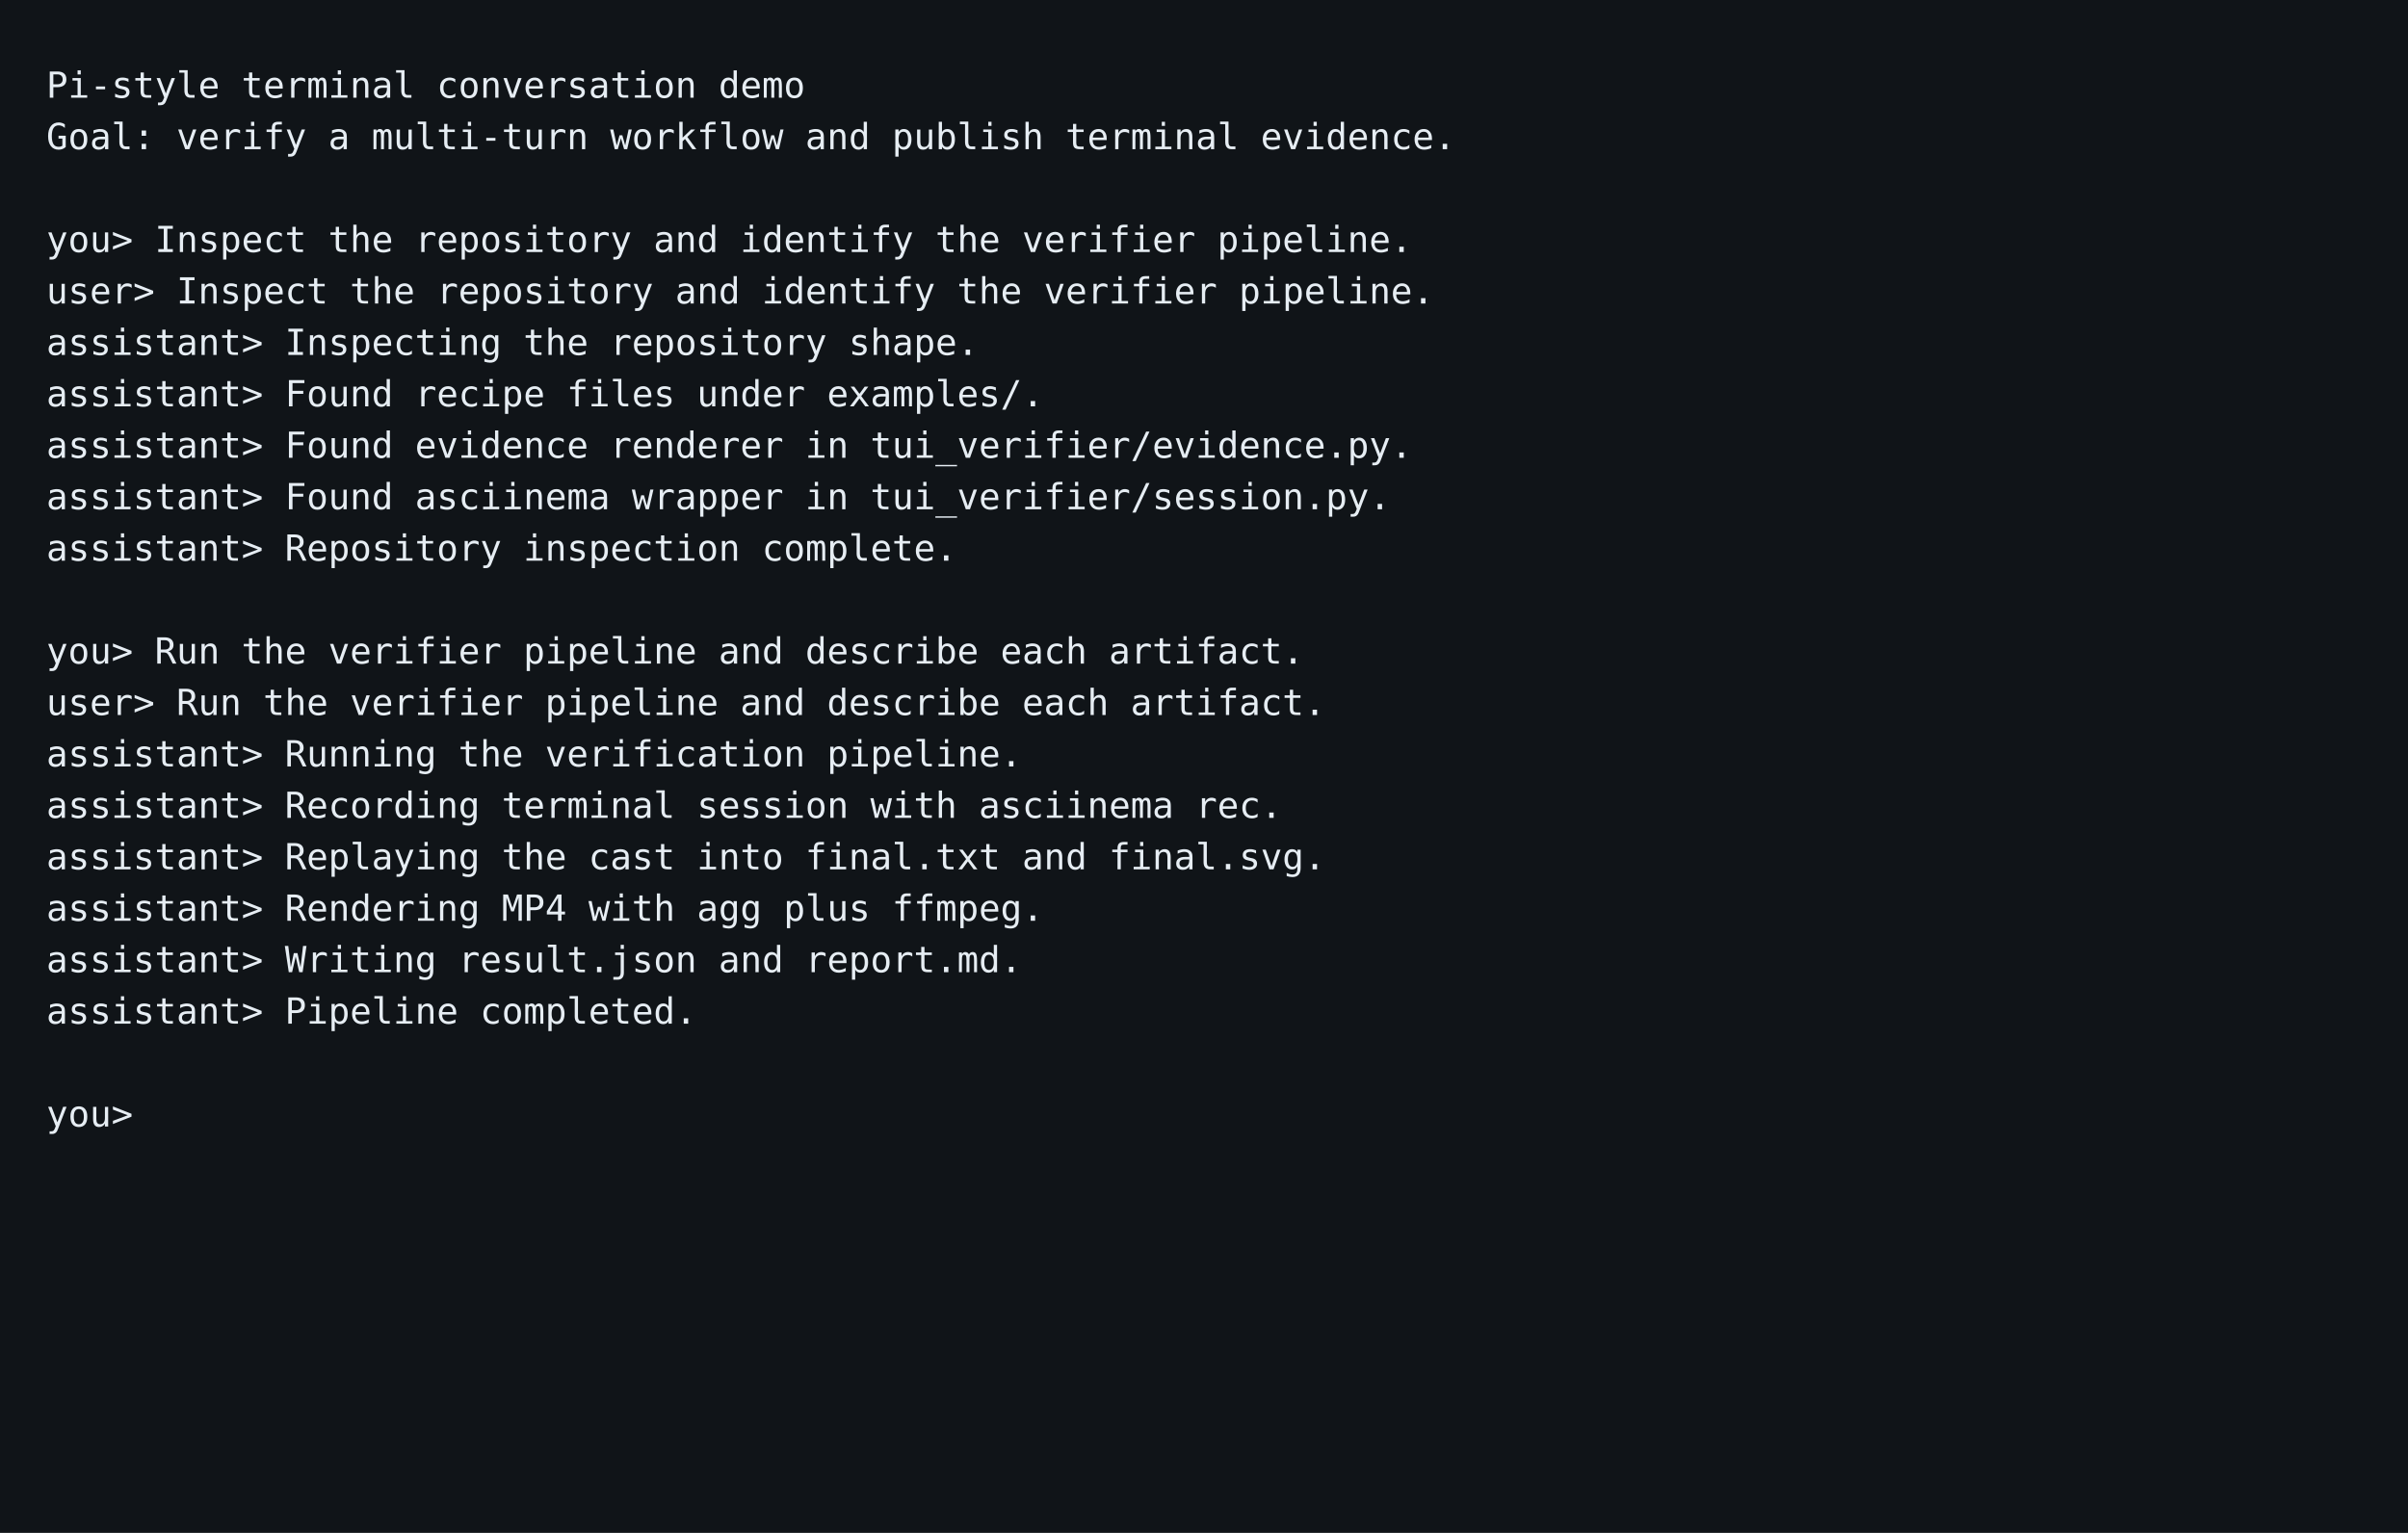
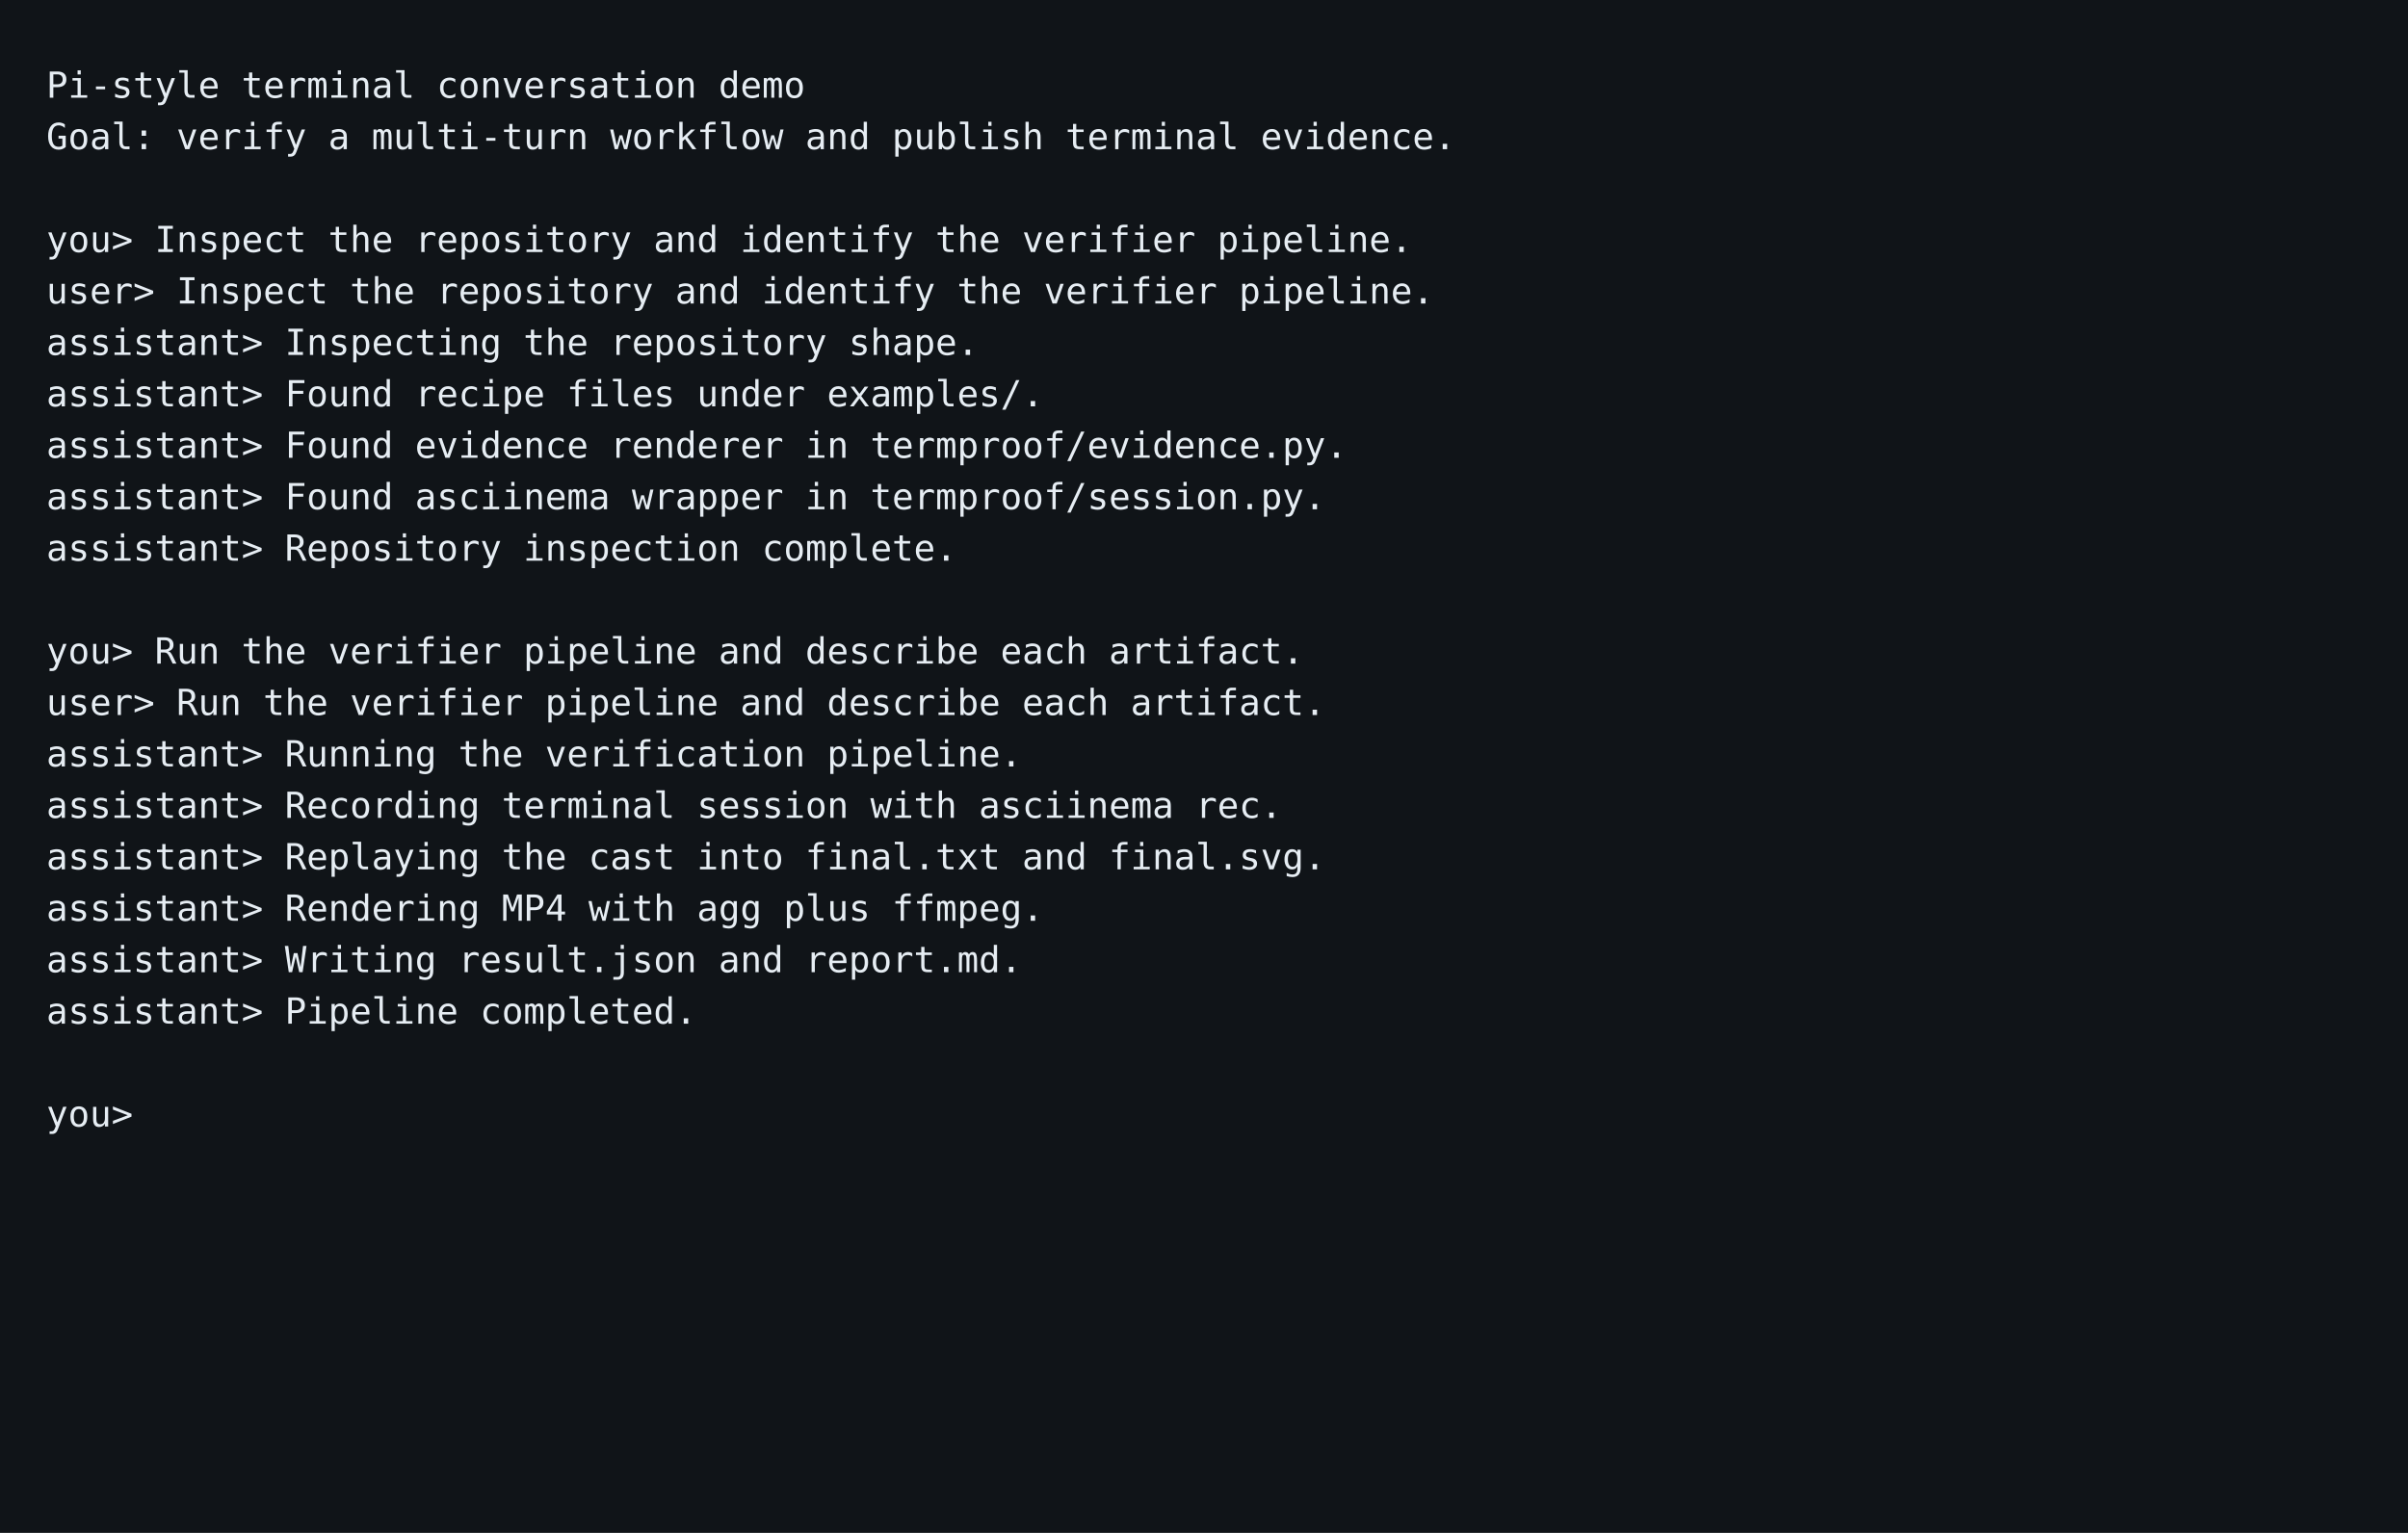
<svg xmlns="http://www.w3.org/2000/svg" width="936" height="596" viewBox="0 0 936 596">
  <rect width="100%" height="100%" fill="#101418" />
  <style>text{font:14px ui-monospace,SFMono-Regular,Menlo,Consolas,monospace;fill:#e6edf3;white-space:pre}</style>
  <text x="18" y="38">Pi-style terminal conversation demo</text>
  <text x="18" y="58">Goal: verify a multi-turn workflow and publish terminal evidence.</text>
  <text x="18" y="78" />
  <text x="18" y="98">you&gt; Inspect the repository and identify the verifier pipeline.</text>
  <text x="18" y="118">user&gt; Inspect the repository and identify the verifier pipeline.</text>
  <text x="18" y="138">assistant&gt; Inspecting the repository shape.</text>
  <text x="18" y="158">assistant&gt; Found recipe files under examples/.</text>
-   <text x="18" y="178">assistant&gt; Found evidence renderer in tui_verifier/evidence.py.</text>
-   <text x="18" y="198">assistant&gt; Found asciinema wrapper in tui_verifier/session.py.</text>
+   <text x="18" y="178">assistant&gt; Found evidence renderer in termproof/evidence.py.</text>
+   <text x="18" y="198">assistant&gt; Found asciinema wrapper in termproof/session.py.</text>
  <text x="18" y="218">assistant&gt; Repository inspection complete.</text>
  <text x="18" y="238" />
  <text x="18" y="258">you&gt; Run the verifier pipeline and describe each artifact.</text>
  <text x="18" y="278">user&gt; Run the verifier pipeline and describe each artifact.</text>
  <text x="18" y="298">assistant&gt; Running the verification pipeline.</text>
  <text x="18" y="318">assistant&gt; Recording terminal session with asciinema rec.</text>
  <text x="18" y="338">assistant&gt; Replaying the cast into final.txt and final.svg.</text>
  <text x="18" y="358">assistant&gt; Rendering MP4 with agg plus ffmpeg.</text>
  <text x="18" y="378">assistant&gt; Writing result.json and report.md.</text>
  <text x="18" y="398">assistant&gt; Pipeline completed.</text>
  <text x="18" y="418" />
  <text x="18" y="438">you&gt;</text>
</svg>
